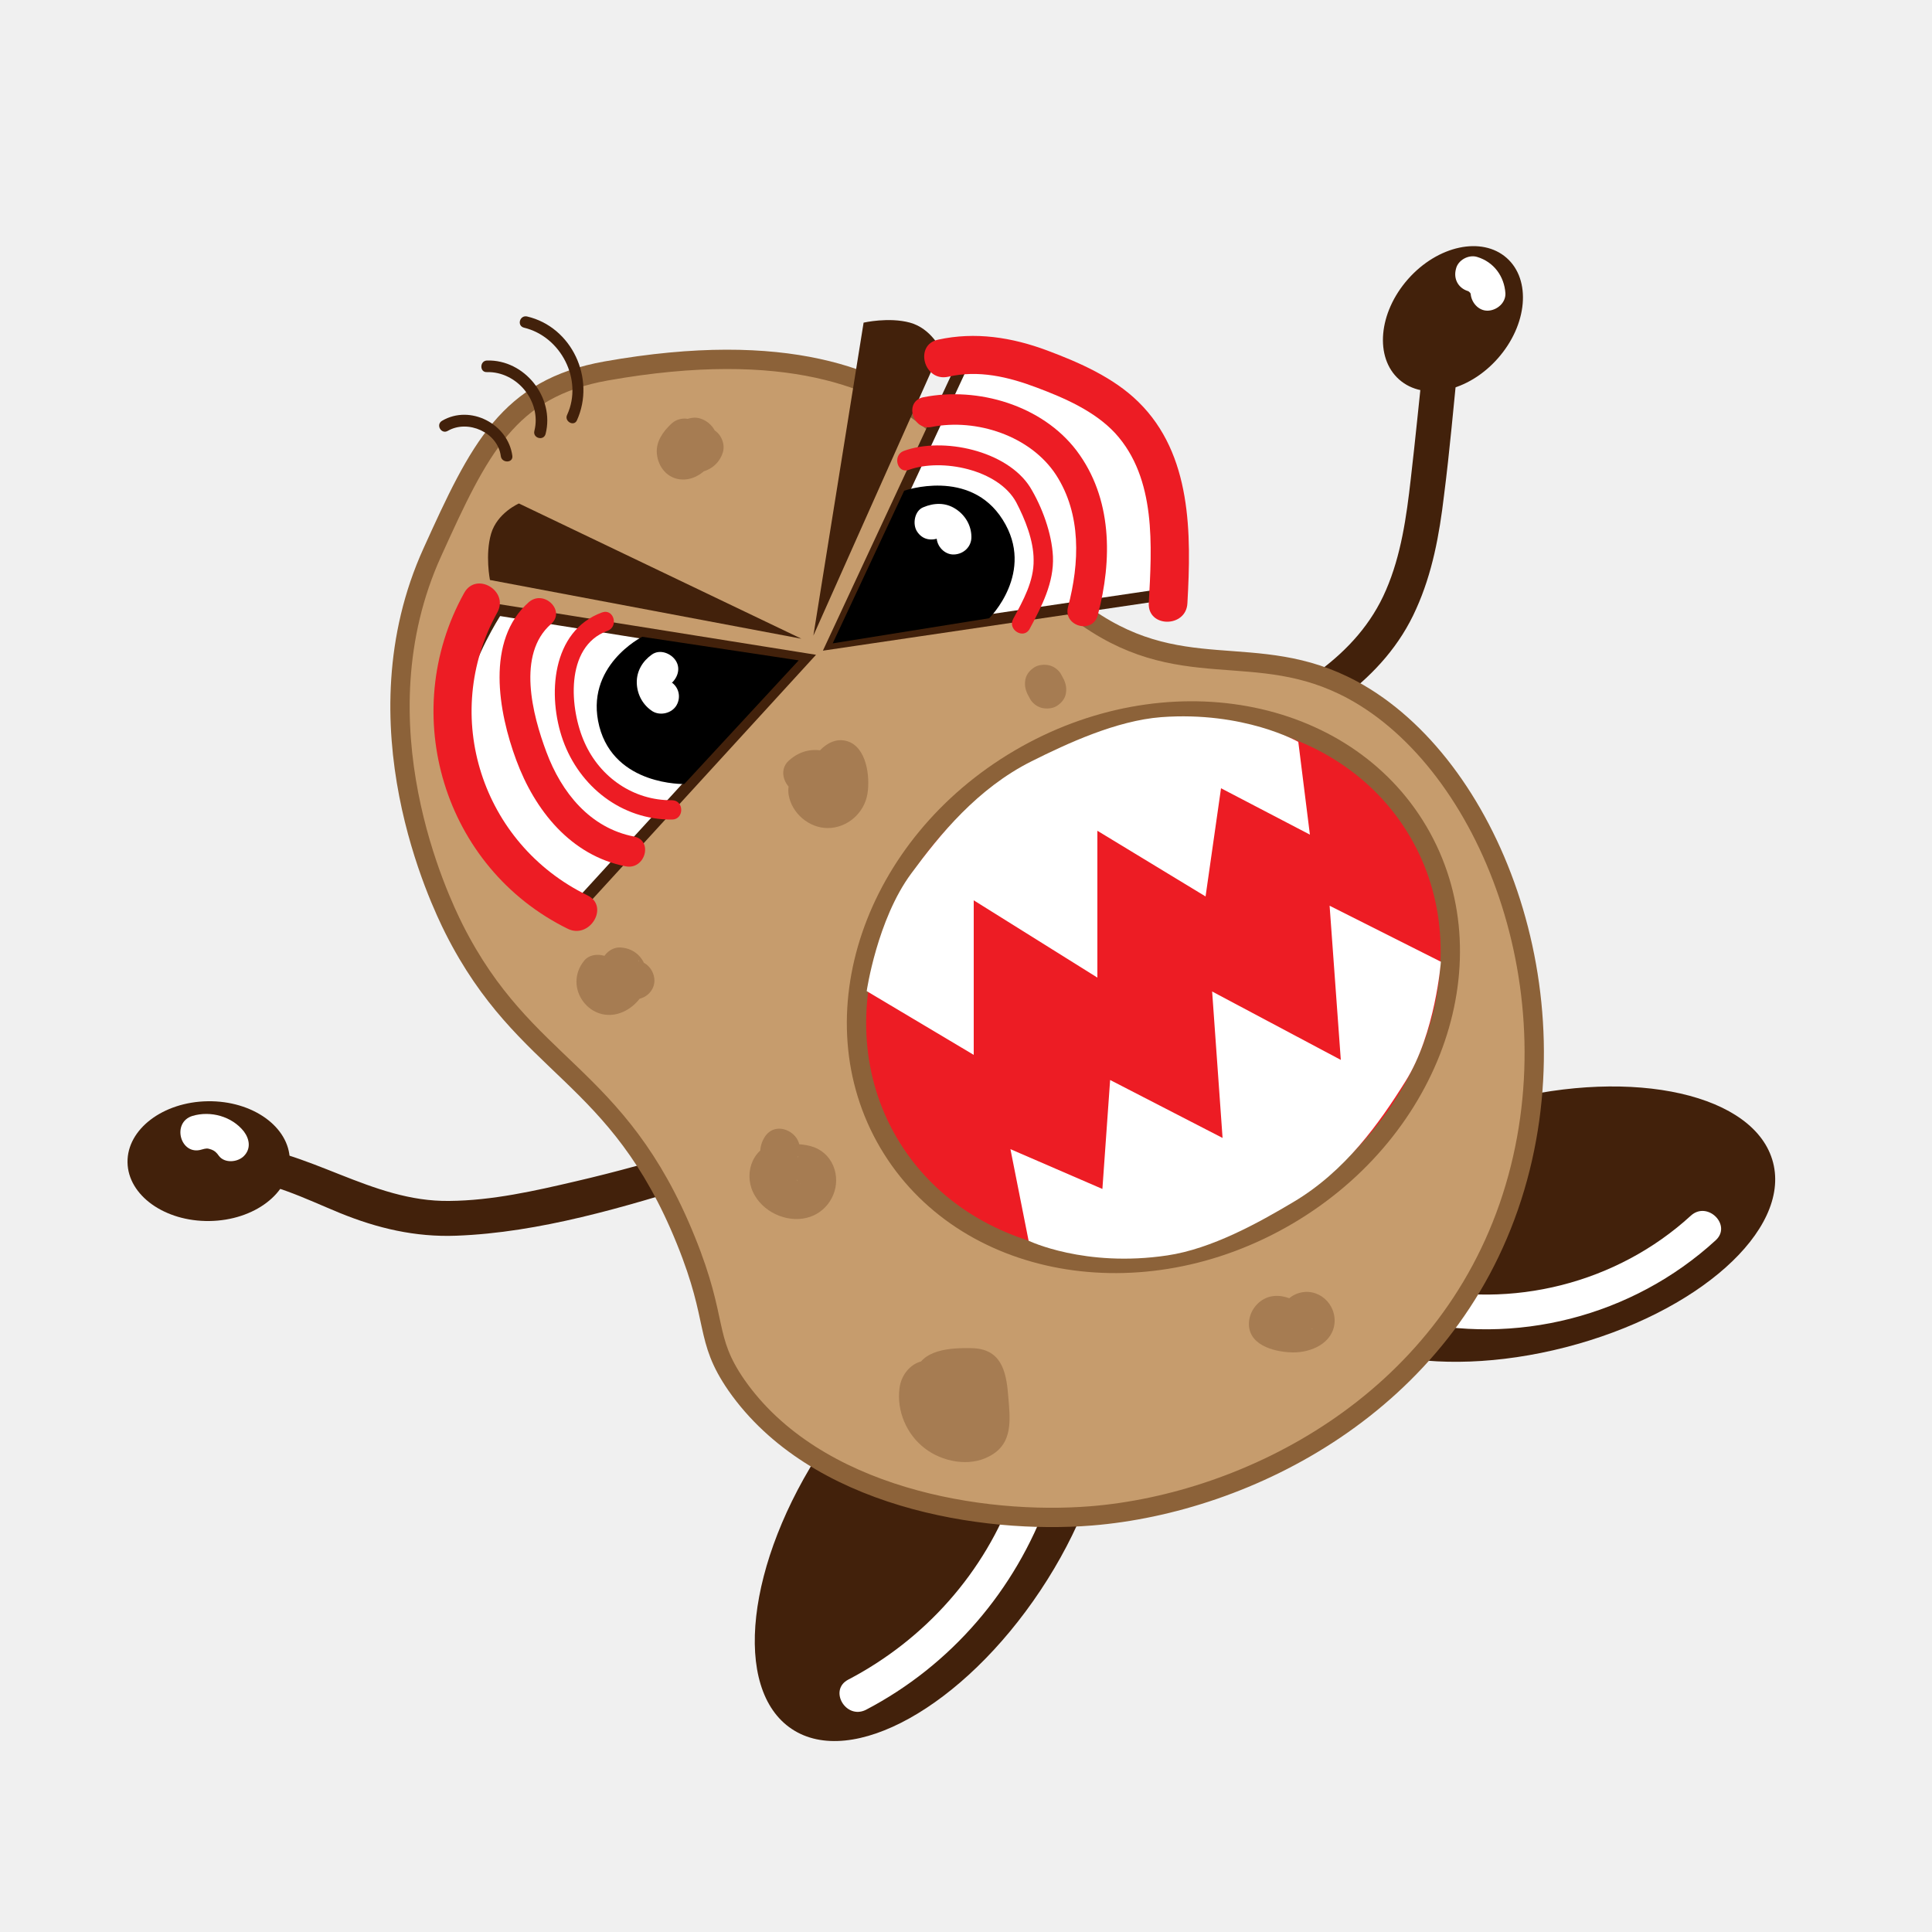
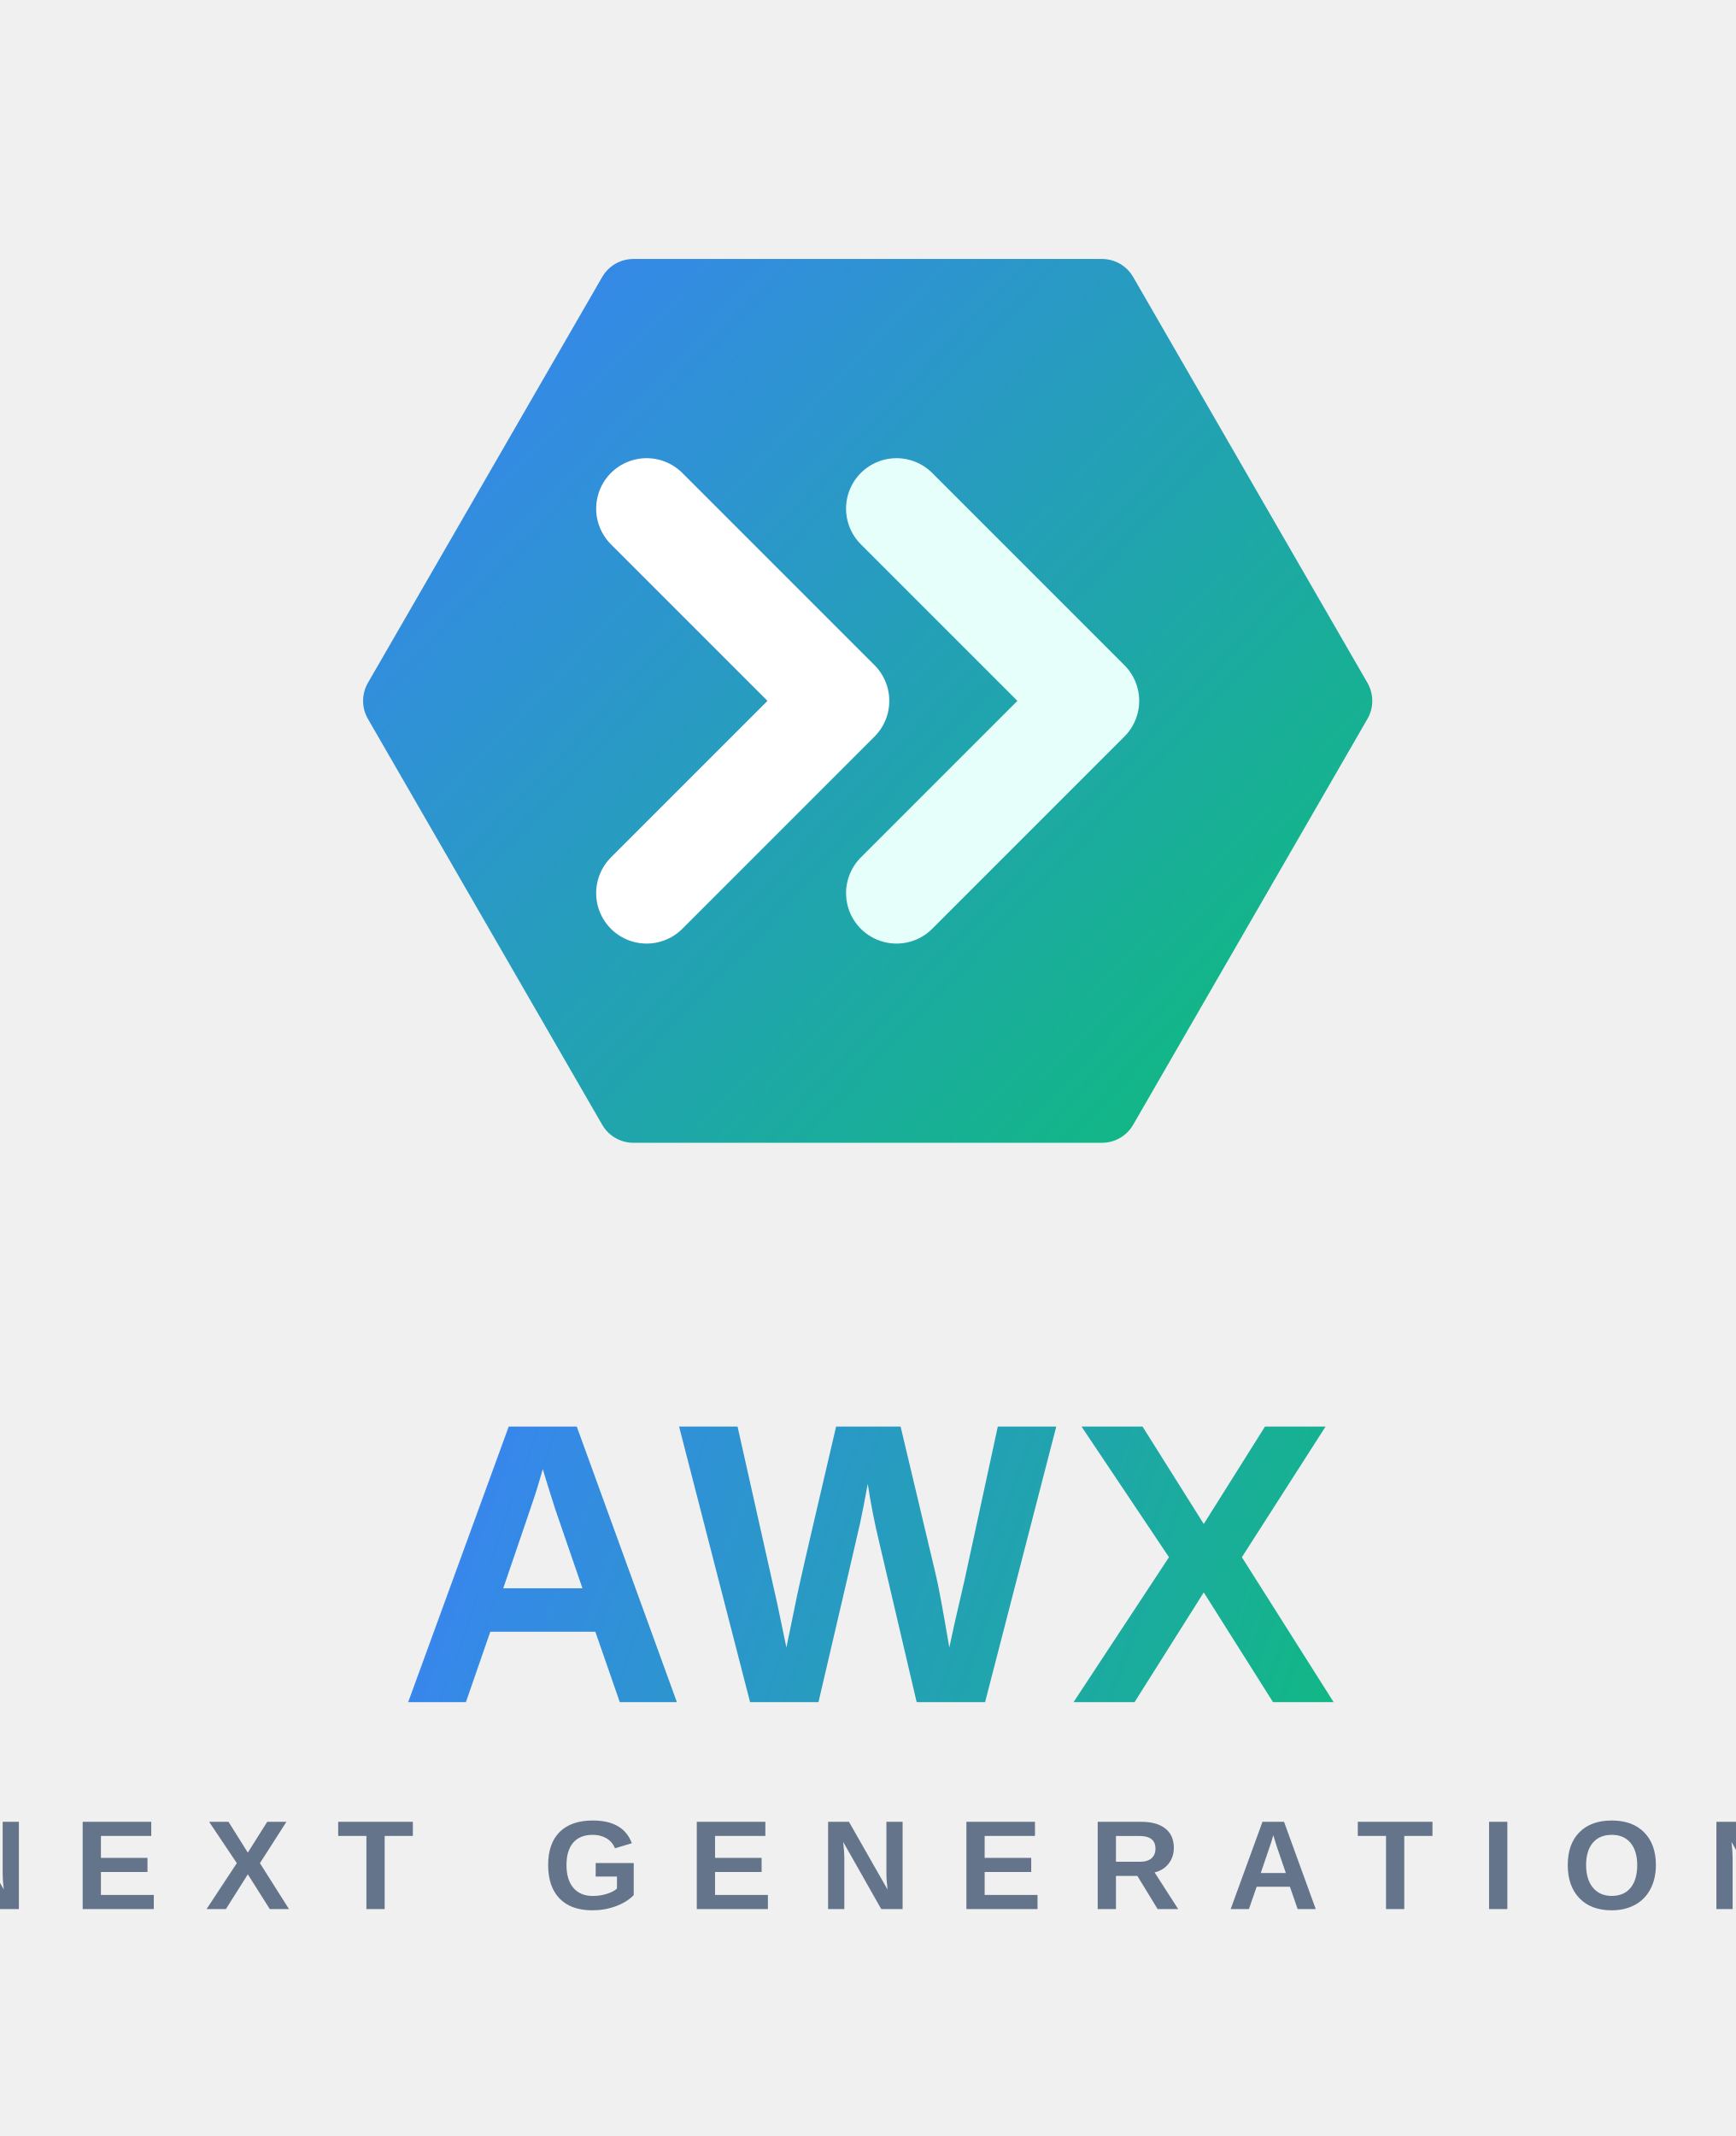
- <svg xmlns="http://www.w3.org/2000/svg" version="1.1" id="Layer_1" x="0px" y="0px" viewBox="0 0 500 500" style="enable-background:new 0 0 500 500;" xml:space="preserve">
-   <style type="text/css">
- 	.st0{display:none;}
- 	.st1{display:inline;fill:#ED1C24;}
- 	.st2{fill:#42210B;}
- 	.st3{fill:#FFFFFF;}
- 	.st4{fill:#C69C6D;stroke:#8C6239;stroke-width:5;stroke-miterlimit:10;}
- 	.st5{fill:#FFFFFF;stroke:#42210B;stroke-width:3;stroke-miterlimit:10;}
- 	.st6{fill:#ED1C24;stroke:#8C6239;stroke-width:5;stroke-miterlimit:10;}
- 	.st7{fill:#A67C52;}
- 	.st8{fill:#ED1C24;}
- </style>
-   <g class="st0">
-     <path class="st1" d="M319.8,169.3c1.5-14.2,13.7-27.2,29.9-31.9c-13.1,1.5-27.3-1.7-36-10c-8.7-8.3-10-21.9-1.4-30.1   c-12,6.7-28.1,8.1-41.4,3.4c-13.3-4.6-23.5-15.1-26.2-26.9c-2-8.8,0-17.9,2-26.7c-6.2,9.4-17.6,17.3-30.5,17.3   c-12.9,0.1-25.7-10.2-22.9-20.7c-5.5,7.8-11.4,15.9-21,20.2c-9.5,4.3-23.7,2.7-28.2-5.5c-1.6,10.8-7.5,22-19.1,27   c-9,3.9-21.5,2.2-28-3.8c5.7,11.4,4.3,25.3-4.1,35.6c-9.9,12.2-29.1,18.6-46.4,15.6c14.7,7.2,28.5,17.7,32.1,31.5   c3.7,13.8-7.1,30.7-24.1,31.7c13.6,3.1,28,7.4,35.6,17.2c7.6,9.8,2.9,26.4-11.1,28c12.8-2.6,27.4,3.9,31.9,14.2   c4.1,9.5-0.9,20.9-10.9,26.5c18.6-8.9,41-17.1,59.6-8.8c13.9,6.2,20.8,21.6,15.1,33.8c10.4-10.6,23-21.3,39.2-23.5   c12.8-1.8,27.5,4.6,31.9,14.1c-0.3-12.7,6.1-25.5,17.5-34c13.8-10.3,34.4-14,52-9.2c-11.1-7.8-14.9-22-8.9-33   c6-11,21.3-18,35.7-16.2C327.5,198.1,318.3,183.5,319.8,169.3z" />
-   </g>
-   <g>
-     <g>
-       <g>
-         <path class="st2" d="M179.7,297.3c-10.1,3.2-20.3,6-30.6,8.4c-10.7,2.5-21.7,5-32.8,5.1C96,311.1,79.9,297.2,60,296.1     c-5.8-0.3-5.8,8.7,0,9c9.9,0.5,18.9,5.1,27.9,8.8c9.8,4,19.6,6.3,30.2,5.9c21.5-0.8,43.5-7.4,64-13.8     C187.6,304.3,185.2,295.6,179.7,297.3L179.7,297.3z" />
-       </g>
-     </g>
-     <g>
-       <g>
-         <path class="st2" d="M322.2,194.8c17.9-8,36-18.5,44.3-37.2c4.2-9.3,6-19.2,7.2-29.3c1.5-11.7,2.5-23.4,3.7-35.2     c0.6-5.8-8.4-5.7-9,0c-1.1,10.3-2.1,20.6-3.3,30.9c-1.1,9.7-2.5,19.7-6.4,28.7c-7.5,17.5-24.6,26.8-41.2,34.2     C312.4,189.4,316.9,197.2,322.2,194.8L322.2,194.8z" />
-       </g>
-     </g>
-     <g>
-       <ellipse transform="matrix(0.5541 -0.8324 0.8324 0.5541 -219.4917 376.0051)" class="st2" cx="241.2" cy="392.9" rx="65.5" ry="33.7" />
-     </g>
-     <g>
-       <g>
-         <path class="st3" d="M224.1,442.5c22-11.5,38.7-31,47.1-54.3c2-5.5-6.7-7.8-8.7-2.4c-7.6,21.1-23.1,38.5-43,48.9     C214.4,437.4,218.9,445.1,224.1,442.5L224.1,442.5z" />
-       </g>
-     </g>
-     <g>
-       <ellipse transform="matrix(0.9684 -0.2494 0.2494 0.9684 -66.4734 109.0276)" class="st2" cx="397" cy="316.8" rx="63.9" ry="32.9" />
-     </g>
-     <g>
-       <g>
-         <path class="st3" d="M363.8,341.5c28.3,7,58.7-0.8,80.2-20.5c4.3-3.9-2.1-10.3-6.4-6.4c-19.1,17.5-46.4,24.4-71.5,18.2     C360.5,331.5,358.1,340.1,363.8,341.5L363.8,341.5z" />
-       </g>
-     </g>
-     <path class="st4" d="M156.9,96c-25.4,4.5-32.9,20.2-45,46.9c-20.2,44.4,2,90.3,5.6,97.5c18.4,36.5,42.3,36.8,60,80.6   c8.6,21.2,4.6,25.2,13.1,37.5c20.4,29.2,63.7,36.1,91.9,33.8c40.3-3.3,91.5-28.8,108.8-82.5c17.1-53.2-6-112.1-41.2-131.2   c-25.3-13.7-44.9-0.5-71.2-20.6c-21.6-16.5-18.4-33.1-37.5-48.8C227.9,98.1,203.7,87.7,156.9,96z" />
-     <ellipse transform="matrix(0.6622 -0.7494 0.7494 0.6622 65.2068 309.6339)" class="st2" cx="376" cy="82.5" rx="21" ry="15.5" />
-     <g>
-       <g>
-         <path class="st3" d="M379.8,75.3c0.8,0.2-0.6-0.4-0.1-0.1c0.2,0.1,0.3,0.2,0.5,0.3c0.4,0.2-0.6-0.7-0.1-0.1     c0.1,0.1,0.7,0.8,0.2,0.2c-0.4-0.5,0,0,0.1,0.1c0.4,0.7,0,0.2,0-0.2c0,0.1,0.1,0.4,0.2,0.5c0.3,0.9-0.1-1,0-0.1     c0.1,2.3,2,4.6,4.5,4.5c2.3-0.1,4.6-2,4.5-4.5c-0.3-4.4-3-8.1-7.3-9.4c-2.2-0.7-5,0.8-5.5,3.1C376.1,72.2,377.4,74.5,379.8,75.3     L379.8,75.3z" />
-       </g>
-     </g>
-     <ellipse transform="matrix(0.9999 -1.433736e-02 1.433736e-02 0.9999 -4.303 0.8051)" class="st2" cx="54" cy="300.5" rx="21" ry="15.5" />
-     <g>
-       <g>
-         <path class="st3" d="M52.2,297.5c1.1-0.3,1.4-0.4,2.5,0c0.8,0.3,1.3,0.7,2,1.7c1.5,1.9,4.8,1.6,6.4,0c1.9-1.9,1.5-4.4,0-6.4     c-3.1-3.9-8.6-5.4-13.3-4C44.3,290.5,46.7,299.2,52.2,297.5L52.2,297.5z" />
-       </g>
-     </g>
-     <g>
-       <g>
-         <path class="st2" d="M149.3,108.8c4.9-10.8-1.3-24.2-12.9-26.9c-1.9-0.4-2.7,2.4-0.8,2.9c9.6,2.3,15.3,13.5,11.2,22.5     C145.9,109,148.5,110.5,149.3,108.8L149.3,108.8z" />
-       </g>
-     </g>
-     <g>
-       <g>
-         <path class="st2" d="M141.2,112.3c2.4-9.4-5.4-19.3-15.2-19c-1.9,0.1-1.9,3.1,0,3c7.8-0.2,14.2,7.6,12.3,15.2     C137.8,113.4,140.7,114.2,141.2,112.3L141.2,112.3z" />
-       </g>
-     </g>
-     <g>
-       <g>
-         <path class="st2" d="M132.6,118c-1.1-8.3-10.9-13.4-18.2-9.1c-1.7,1-0.2,3.6,1.5,2.6c5.2-3,12.9,0.4,13.7,6.5     C129.8,119.9,132.8,119.9,132.6,118L132.6,118z" />
-       </g>
-     </g>
-     <path class="st5" d="M215.5,166.5l34-73c0,0,35,0,46,21c7.5,14.3,8,39,8,39L215.5,166.5z" />
-     <path class="st5" d="M208.2,170.5l-79.5-12.7c0,0-19.6,29-8.4,49.9c7.6,14.2,27.8,28.5,27.8,28.5L208.2,170.5z" />
-     <path class="st2" d="M210.5,164.5l33-74c0,0-2.5-5.5-8-7s-12,0-12,0L210.5,164.5z" />
-     <path class="st2" d="M207.4,165.3l-73.1-35c0,0-5.6,2.4-7.2,7.8c-1.6,5.5-0.3,12-0.3,12L207.4,165.3z" />
-     <path d="M215.5,166.5L234,127c0,0,17-6,25.5,7.5c8.6,13.6-3.5,25.5-3.5,25.5L215.5,166.5z" />
-     <path d="M206.7,170.9l-29.6,32c0,0-18,0.5-22-14.9c-4-15.6,11.1-23.2,11.1-23.2L206.7,170.9z" />
-     <g>
-       <g>
-         <path class="st3" d="M243.4,139.1c-0.6,0.2-0.7,0.3-0.4,0.2c0.3-0.1,0.2-0.1-0.5,0.1c0.7,0-0.3,0-0.4-0.1c0.1,0,0.3,0.1,0.4,0.1     c0.3,0.1,0.2,0-0.4-0.2c0,0,0.6,0.3,0.6,0.3c0.5,0.2-0.9-0.6-0.1-0.1c0.6,0.4-0.3-0.5-0.1-0.1c0.3,0.5-0.3-1-0.1-0.2     c0.2,0.8,0-1,0-0.1c0,2.4,2.1,4.6,4.5,4.5c2.5-0.1,4.5-2,4.5-4.5c0-3-1.6-5.7-4.1-7.3c-2.6-1.7-5.6-1.6-8.4-0.4     c-2.2,0.9-2.8,4.3-1.6,6.2C238.7,139.7,241,140.1,243.4,139.1L243.4,139.1z" />
-       </g>
-     </g>
-     <g>
-       <g>
-         <path class="st3" d="M173.5,176.4c-0.5-0.3-0.1,0,0.2,0.1c-0.7-0.6,0.3,0.5,0.1,0c-0.3-0.5,0.4,0.8,0.1,0.2     c-0.4-0.8,0.2,0.2,0,0.1c0,0,0-0.6,0-0.6c-0.1,0.1-0.1,1,0,0.3c-0.1,0.2-0.1,0.3-0.2,0.5c0.2-0.3,0.2-0.4,0-0.1     c-0.2,0.2-0.2,0.3-0.1,0.1c0.2-0.2,0.1-0.2-0.3,0.2c1.9-1.4,3-4,1.6-6.2c-1.2-1.9-4.1-3.1-6.2-1.6c-2.4,1.7-4,4.3-3.9,7.4     c0.1,3,1.6,5.7,4.1,7.3c2,1.2,5,0.5,6.2-1.6C176.3,180.4,175.7,177.7,173.5,176.4L173.5,176.4z" />
-       </g>
-     </g>
-     <ellipse transform="matrix(0.862 -0.5069 0.5069 0.862 -88.3186 186.5516)" class="st6" cx="298.5" cy="255.5" rx="79.5" ry="68.5" />
-     <g>
-       <g>
-         <path class="st7" d="M173.6,109.8c-2.1,2-3.9,4.6-3.6,7.6c0.3,3.5,2.8,6.6,6.6,6.7c6,0.2,11.5-7.7,8.2-13c-1-1.7-3.1-3.1-5.2-3     c-1.7,0.1-3.1,0.8-4.4,1.9c-2,1.8-2.8,5.2-1.9,7.7c2.4,6.6,11.8,5.9,13.8-0.7c0.7-2.5-0.9-5.6-3.5-6.2c-2.7-0.6-5.4,0.8-6.2,3.5     c0.6-2.1,3.1-2.6,4.6-1c0.8,0.9,1,1.8,0.8,2.8c0.2-0.5,0.1-0.4-0.1,0.3c-0.4,0.7-1,1.2-1.8,1.4c-0.9,0-1.8,0-2.7,0     c-1.8-0.6-2.5-1.6-2.3-3.1c-0.1-0.4-0.1-0.7,0.1-1c0.2-0.3,0.1-0.3-0.1,0.1c0.1-0.1,0.2-0.2,0.3-0.4c-0.2,0.3-0.5,0.5-0.7,0.8     c-0.1,0.1-0.2,0.2-0.3,0.3c-0.3,0.2-0.2,0.2,0.1-0.1c1.3,0.2,2.6,0.4,3.9,0.6c0.2,0.4,0.5,0.9,0.7,1.3c0.2,0.6-0.2,0.9-0.2,1.4     c0,0.4,0.4-0.5-0.1,0.1c0.3-0.4,0.6-0.7,1-1c1.9-1.8,2-5.3,0-7.1C178.7,107.9,175.6,107.8,173.6,109.8L173.6,109.8z" />
-       </g>
-     </g>
-     <g>
-       <g>
-         <path class="st7" d="M151.2,248.6c-5.7,7,1.7,16.9,10,13.3c3.4-1.5,6.3-5,6.3-8.9c0-4.2-2.7-7.6-7-7.8c-3.1-0.1-5.8,3.3-4.8,6.3     c1.2,3.4,3.7,6.1,7.3,7c2.6,0.6,5.4-0.8,6.2-3.5c0.7-2.5-0.9-5.5-3.5-6.2c-1.7-0.4,0,0.1-0.2,0.1c-0.4,0-0.4-0.8-0.1-0.1     c-1.6,2.1-3.2,4.2-4.8,6.3c-2.4-0.1-2.8-1.1-3-2.6c0.1,0.7-0.1,0.2,0.1-0.1c0.7-0.9-0.5,0.5,0,0c-0.5,0.5-0.3,0.1-0.2,0.2     c0.1,0,0.6,0,0.7,0c0.4,0.1,0.5,0.4,0.8,0.6c0.2,0.3,0.2,0.2-0.1-0.2c0.1,0.1,0.1,0.3,0.2,0.4c0,1,0.1,1.1-0.7,2.1     c1.7-2.1,2-5,0-7.1C156.5,246.8,152.9,246.5,151.2,248.6L151.2,248.6z" />
-       </g>
-     </g>
-     <g>
-       <g>
-         <path class="st7" d="M204.1,205.7c0.8,4.8,5.3,8.6,10.1,8.6c5.1,0,9.5-3.9,10.3-8.9c0.7-4.4-0.2-12.1-5.3-13.6     c-2.7-0.8-5.2,0.5-7,2.4c-1.1,1.2-1.5,1.7-3.1,1.2c0.7,2.8,1.5,5.6,2.2,8.4c0.2-0.2-0.5,0.2-0.5,0.2c6.3,1.4,8.9-8.2,2.7-9.6     c-3.5-0.8-6.6,0-9.3,2.4c-3,2.6-1.1,7.2,2.2,8.4c2.6,0.9,5.5,0.8,8-0.2c1.3-0.5,2.4-1.2,3.4-2.1c0.4-0.3,0.7-0.6,1-1     c0.2-0.3,0.4-0.5,0.6-0.7c0.4-0.4,0.3-0.4-0.5,0.3c-0.9,0-1.8,0-2.7,0c0.2,0.1,0.3,0.1,0.5,0.2c-0.7-0.4-1.5-0.9-2.2-1.3     c0.1,0.2,0.3,0.3,0.4,0.5c-0.4-0.7-0.9-1.5-1.3-2.2c0.4,1.2,0.8,2.5,1,3.7c0,0.4,0,0.8,0,1.2c0,0.5-0.5,0.9,0,0.4     c-0.8,0.6-0.9,0.2-1.1-0.9c-0.4-2.7-3.8-4.1-6.2-3.5C204.7,200.3,203.7,203,204.1,205.7L204.1,205.7z" />
-       </g>
-     </g>
-     <g>
-       <g>
-         <path class="st7" d="M265.9,179.6c0.2,0.4,0.5,0.9,0.7,1.3c0.6,1.1,1.8,2,3,2.3c1.2,0.3,2.8,0.2,3.9-0.5c1.1-0.7,2-1.7,2.3-3     c0.3-1.4,0.1-2.6-0.5-3.9c-0.2-0.4-0.5-0.9-0.7-1.3c-0.6-1.1-1.8-2-3-2.3c-1.2-0.3-2.8-0.2-3.9,0.5c-1.1,0.7-2,1.7-2.3,3     C265.1,177.1,265.3,178.3,265.9,179.6L265.9,179.6z" />
-       </g>
-     </g>
-     <g>
-       <g>
-         <path class="st7" d="M200.4,295.8c-6.1,1.6-8.1,8.6-5,13.7c2.8,4.7,9.1,7.2,14.3,5.4c4.9-1.7,7.8-7.1,6.3-12.2     c-0.8-2.7-2.7-4.8-5.3-5.8c-1.4-0.5-2.8-0.7-4.2-0.8c-0.1,0-0.9-0.1-0.9-0.1c0.2-0.4,1.2,2.5,0.9,0.7c0,0.9,0,1.8,0,2.7     c-0.1,0.1-0.1,0.1-0.2,0.2c3.1-5.6-5.5-10.7-8.6-5c-1.7,3-1.1,6.6,1.4,9c1.3,1.2,2.8,2,4.5,2.3c0.8,0.1,1.6,0.2,2.4,0.3     c0.4,0,0.7,0,1.1,0.1c0.2,0.1,0.1,0.1-0.2-0.1c0,0.1-0.6-0.5-0.6-0.5c-0.1-0.1-0.1-0.2,0-0.3c0.1-0.3,0.1-0.1-0.1,0.5     c-0.3-0.1,0.7-0.2-0.3-0.3c-0.9-0.1-1.1-0.6-1.8-0.9c0,0-0.2-0.3-0.3-0.3c0.3,0-0.8,1.2-0.8,1.2     C209.3,303.8,206.6,294.2,200.4,295.8L200.4,295.8z" />
-       </g>
-     </g>
-     <g>
-       <g>
-         <path class="st7" d="M244.8,355.3c-4-6.2-11.2-2.3-12,3.9c-0.8,5.9,1.8,12,6.5,15.6c4.5,3.5,11.5,4.9,16.7,2.1     c6.4-3.3,5.4-9.8,4.9-15.9c-0.5-6.3-1.9-12-9.5-12.1c-5.1-0.1-13.1,0.2-14.5,6.4c-1.2,5.4,2.5,12.8,8.2,13.8     c6.2,1.1,11.2-5.5,7.8-11c-2.2-3.5-8.1-3.1-9.1,1.2c-1.1,4.4,0.5,8,4.1,10.6c5.2,3.8,10.2-4.8,5-8.6c0.2,0.2,0.4,0.5,0.5,0.7     c-3,0.4-6.1,0.8-9.1,1.2c-0.4-0.7,3.4-3.1,2.9-4.8c-0.8-2.6-1.7,1.4-1.9,1.1c0,0.1,5.2-0.1,5.6-0.4c0.7,0.1,0.8-0.1,0.2-0.6     c-0.4-0.7-0.5-0.8-0.4-0.3c-0.2,0.3,0.2,1.9,0.2,2.3c0.2,2,0.3,4,0.5,5.9c0.1,1.6,0.4,1.7-1.1,2c-1.3,0.2-2.9-0.3-4-0.9     c-1.4-0.8-2.5-2-3.1-3.5c-0.3-0.7-0.4-1.3-0.5-2c0-0.3-0.1-0.7,0-1c0.2-1.9-1.1-1.5-3.8,1.2c-1-0.8-2-1.5-3-2.3     c0.1,0.2,0.2,0.4,0.4,0.6C239.6,365.7,248.3,360.7,244.8,355.3L244.8,355.3z" />
-       </g>
-     </g>
-     <g>
-       <g>
-         <path class="st7" d="M336.5,337.4c-2.4-1.5-5.1-2.5-7.9-1.8c-2.7,0.7-4.9,3.2-5.3,6c-0.9,6.4,6.3,8.3,11.2,8.4     c4.8,0.1,10.6-2.4,10.9-7.9c0.2-5.6-5.5-9.6-10.6-6.9c-5.7,3-0.7,11.6,5,8.6c-0.1,0.1-0.2,0.1-0.3,0.2c-0.9,0-1.8,0-2.7,0     c-2.1-0.4-1.4-4.8-0.3-4.3c0,0-1.3,0.3-1.3,0.3c-0.6,0-1.2,0-1.8-0.1c-0.5-0.1-1-0.2-1.5-0.4c-1.2-0.5-1-0.2,0.6,0.7     c0.2,0.8,0.5,1.7,0.7,2.5c-3.4,1.1-4.4,1.9-2.8,2.7c0.4,0.2,0.7,0.4,1.1,0.7C336.9,349.6,341.9,340.9,336.5,337.4L336.5,337.4z" />
-       </g>
-     </g>
-     <path class="st3" d="M224.3,256.5L252,273v-40l32,20v-38l28,17l4-28l23,12l-3-24c0,0-14-8-35.5-6.4c-11.6,0.9-24.3,6.8-33.5,11.4   c-14,7-23.7,18.9-31.2,29.1C227,238,224.3,256.5,224.3,256.5z" />
-     <path class="st3" d="M372.9,248.9l-28.8-14.5l2.9,39.9l-33.3-17.7l2.7,37.9l-29.1-15l-2,28.2l-23.8-10.3l4.7,23.7   c0,0,14.5,7,35.9,3.8c11.5-1.7,23.7-8.5,32.6-13.8c13.5-8,22.3-20.5,29-31.2C371.5,267.5,372.9,248.9,372.9,248.9z" />
-   </g>
-   <g>
-     <g>
-       <path class="st8" d="M235.2,121.6c8.5-3.1,23.2-0.1,27.8,8.4c2.3,4.4,4.5,9.9,4.5,14.9c0.1,5.5-2.7,10.5-5.3,15.3    c-1.5,2.8,2.8,5.4,4.3,2.5c3.1-5.8,6.3-11.9,6-18.7c-0.3-6-2.8-12.8-5.9-17.9c-6-9.5-22.6-13.1-32.7-9.4    C230.9,117.8,232.2,122.7,235.2,121.6L235.2,121.6z" />
+ <svg xmlns="http://www.w3.org/2000/svg" version="1.1" x="0px" y="0px" viewBox="0 0 520 640" xml:space="preserve">
+   <defs>
+     <linearGradient id="awxngGradLogin" x1="80" y1="40" x2="440" y2="380" gradientUnits="userSpaceOnUse">
+       <stop offset="0" stop-color="#3b82f6" />
+       <stop offset="1" stop-color="#10b981" />
+     </linearGradient>
+     <linearGradient id="awxngText" x1="120" y1="440" x2="400" y2="540" gradientUnits="userSpaceOnUse">
+       <stop offset="0" stop-color="#3b82f6" />
+       <stop offset="1" stop-color="#10b981" />
+     </linearGradient>
+   </defs>
+   <g transform="translate(80,30) scale(0.72)">
+     <polygon points="445,250 347.5,418.9 152.5,418.9 55,250 152.5,81.1 347.5,81.1" fill="url(#awxngGradLogin)" stroke="url(#awxngGradLogin)" stroke-width="30" stroke-linejoin="round" />
+     <g fill="none" stroke="#ffffff" stroke-width="42" stroke-linecap="round" stroke-linejoin="round">
+       <polyline points="158,170 238,250 158,330" />
+       <polyline points="262,170 342,250 262,330" stroke="#e6fffa" />
    </g>
  </g>
-   <g>
-     <g>
-       <path class="st8" d="M241.1,110.5c11.6-2.3,25.6,2.3,32.2,12.4c6.6,10.2,6.1,22.8,3.1,34.2c-1.3,5,6.4,7.1,7.7,2.1    c3.8-14.3,3.8-30.3-5.5-42.6c-8.9-11.7-25.5-16.6-39.6-13.8C233.9,103.8,236.1,111.5,241.1,110.5L241.1,110.5z" />
-     </g>
-   </g>
-   <g>
-     <g>
-       <path class="st8" d="M245.4,97.5c7.8-1.8,15.5,0,22.9,2.8c7.2,2.7,15,6.1,20.3,11.8c10.7,11.7,9.5,29.3,8.7,44    c-0.3,6.4,9.7,6.4,10,0c1-17.9,1.2-38.5-12.7-52.1c-6.4-6.3-15.3-10.2-23.6-13.3c-9.1-3.4-18.6-4.9-28.2-2.8    C236.5,89.2,239.1,98.9,245.4,97.5L245.4,97.5z" />
-     </g>
-   </g>
-   <g>
-     <g>
-       <path class="st8" d="M155.8,158.5c-13.1,4.8-14.2,21.6-10.1,33.1c4.3,12,15.2,20.6,28.2,20.5c3.2,0,3.2-5,0-5    c-9.9,0.1-18.6-5.9-22.6-14.9c-3.9-8.6-5.2-24.8,5.8-28.9C160.2,162.3,158.9,157.4,155.8,158.5L155.8,158.5z" />
-     </g>
-   </g>
-   <g>
-     <g>
-       <path class="st8" d="M164.1,216.5c-11.4-2.2-18.8-11.4-22.7-21.9c-3.6-9.6-7.7-25.3,1.2-33.1c3.9-3.4-1.8-9-5.7-5.7    c-11.3,9.9-7.9,28.5-3.3,40.9c4.8,13,14.1,24.7,28.3,27.5C167,225.2,169.1,217.5,164.1,216.5L164.1,216.5z" />
-     </g>
-   </g>
-   <g>
-     <g>
-       <path class="st8" d="M152,231.7c-27.3-13.3-38.1-46.5-23.3-73.2c3.1-5.6-5.5-10.7-8.6-5c-17.3,31.2-5.3,71.1,26.9,86.9    C152.7,243.1,157.8,234.5,152,231.7L152,231.7z" />
-     </g>
-   </g>
+   <text x="260" y="510" text-anchor="middle" font-family="'Segoe UI', 'Helvetica Neue', Arial, sans-serif" font-size="120" font-weight="800" letter-spacing="4" fill="url(#awxngText)">AWX</text>
+   <text x="260" y="572" text-anchor="middle" font-family="'Segoe UI', 'Helvetica Neue', Arial, sans-serif" font-size="38" font-weight="600" letter-spacing="14" fill="#64748b">NEXT GENERATION</text>
</svg>
